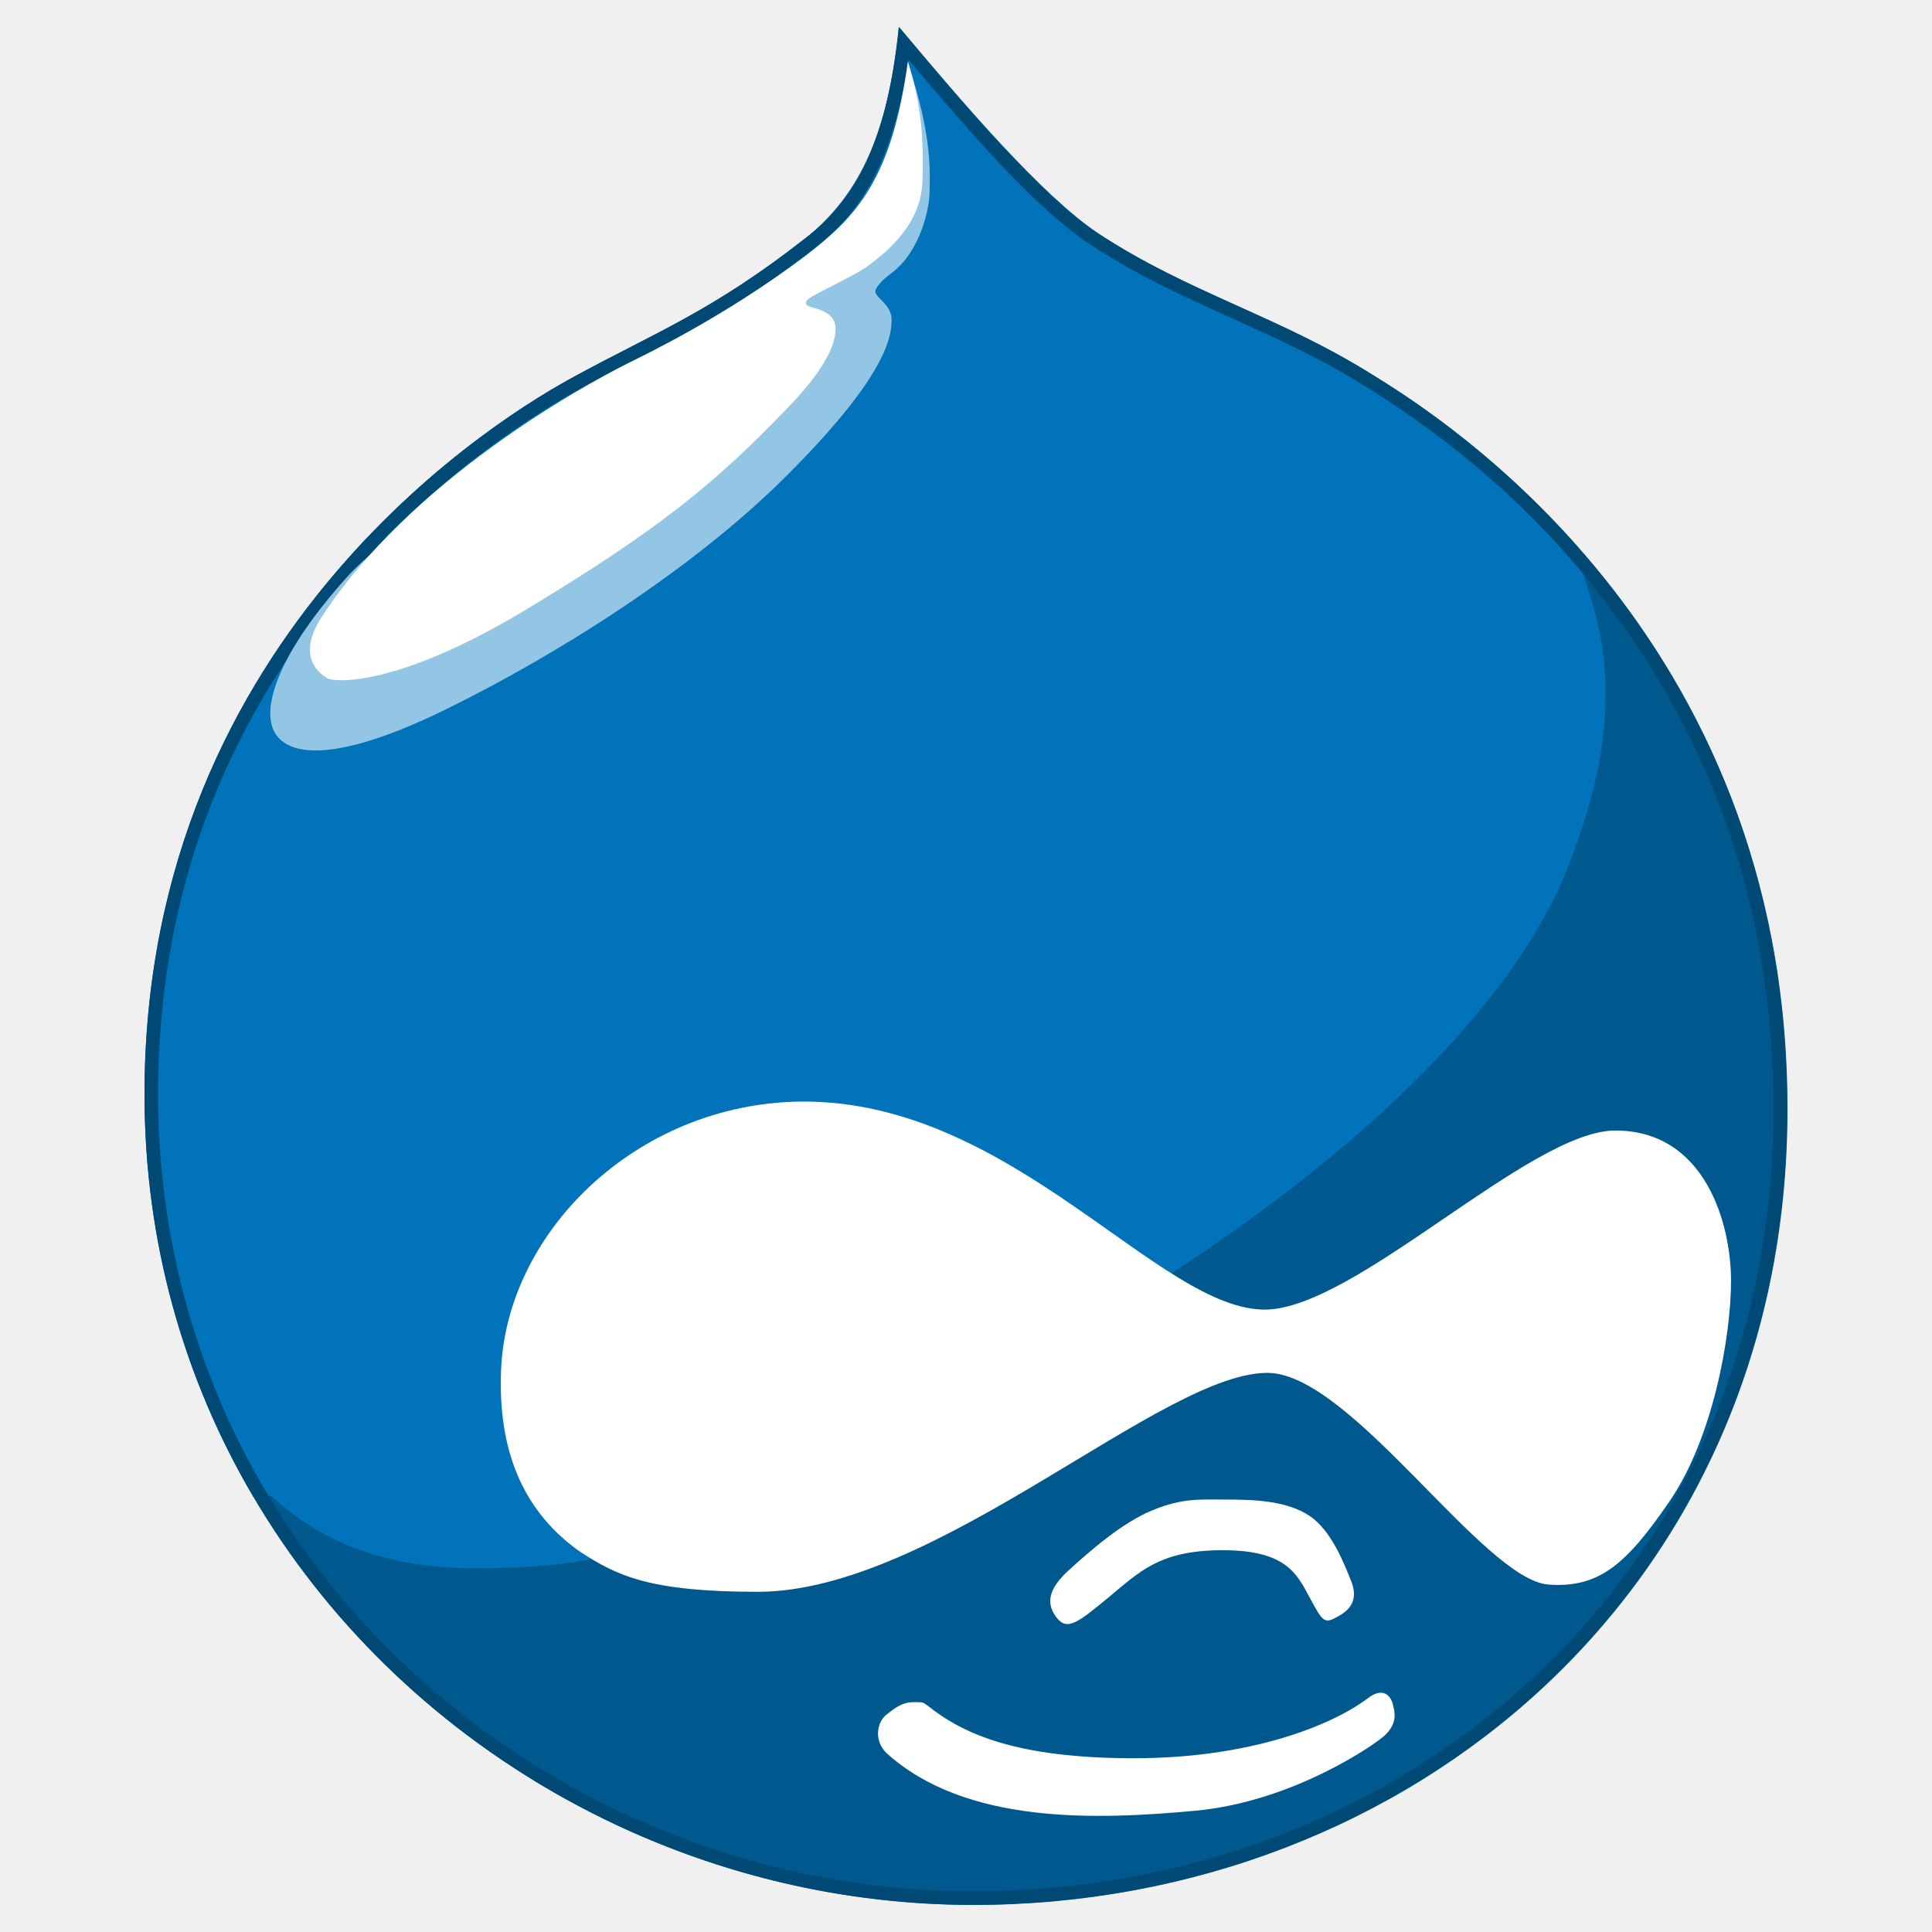
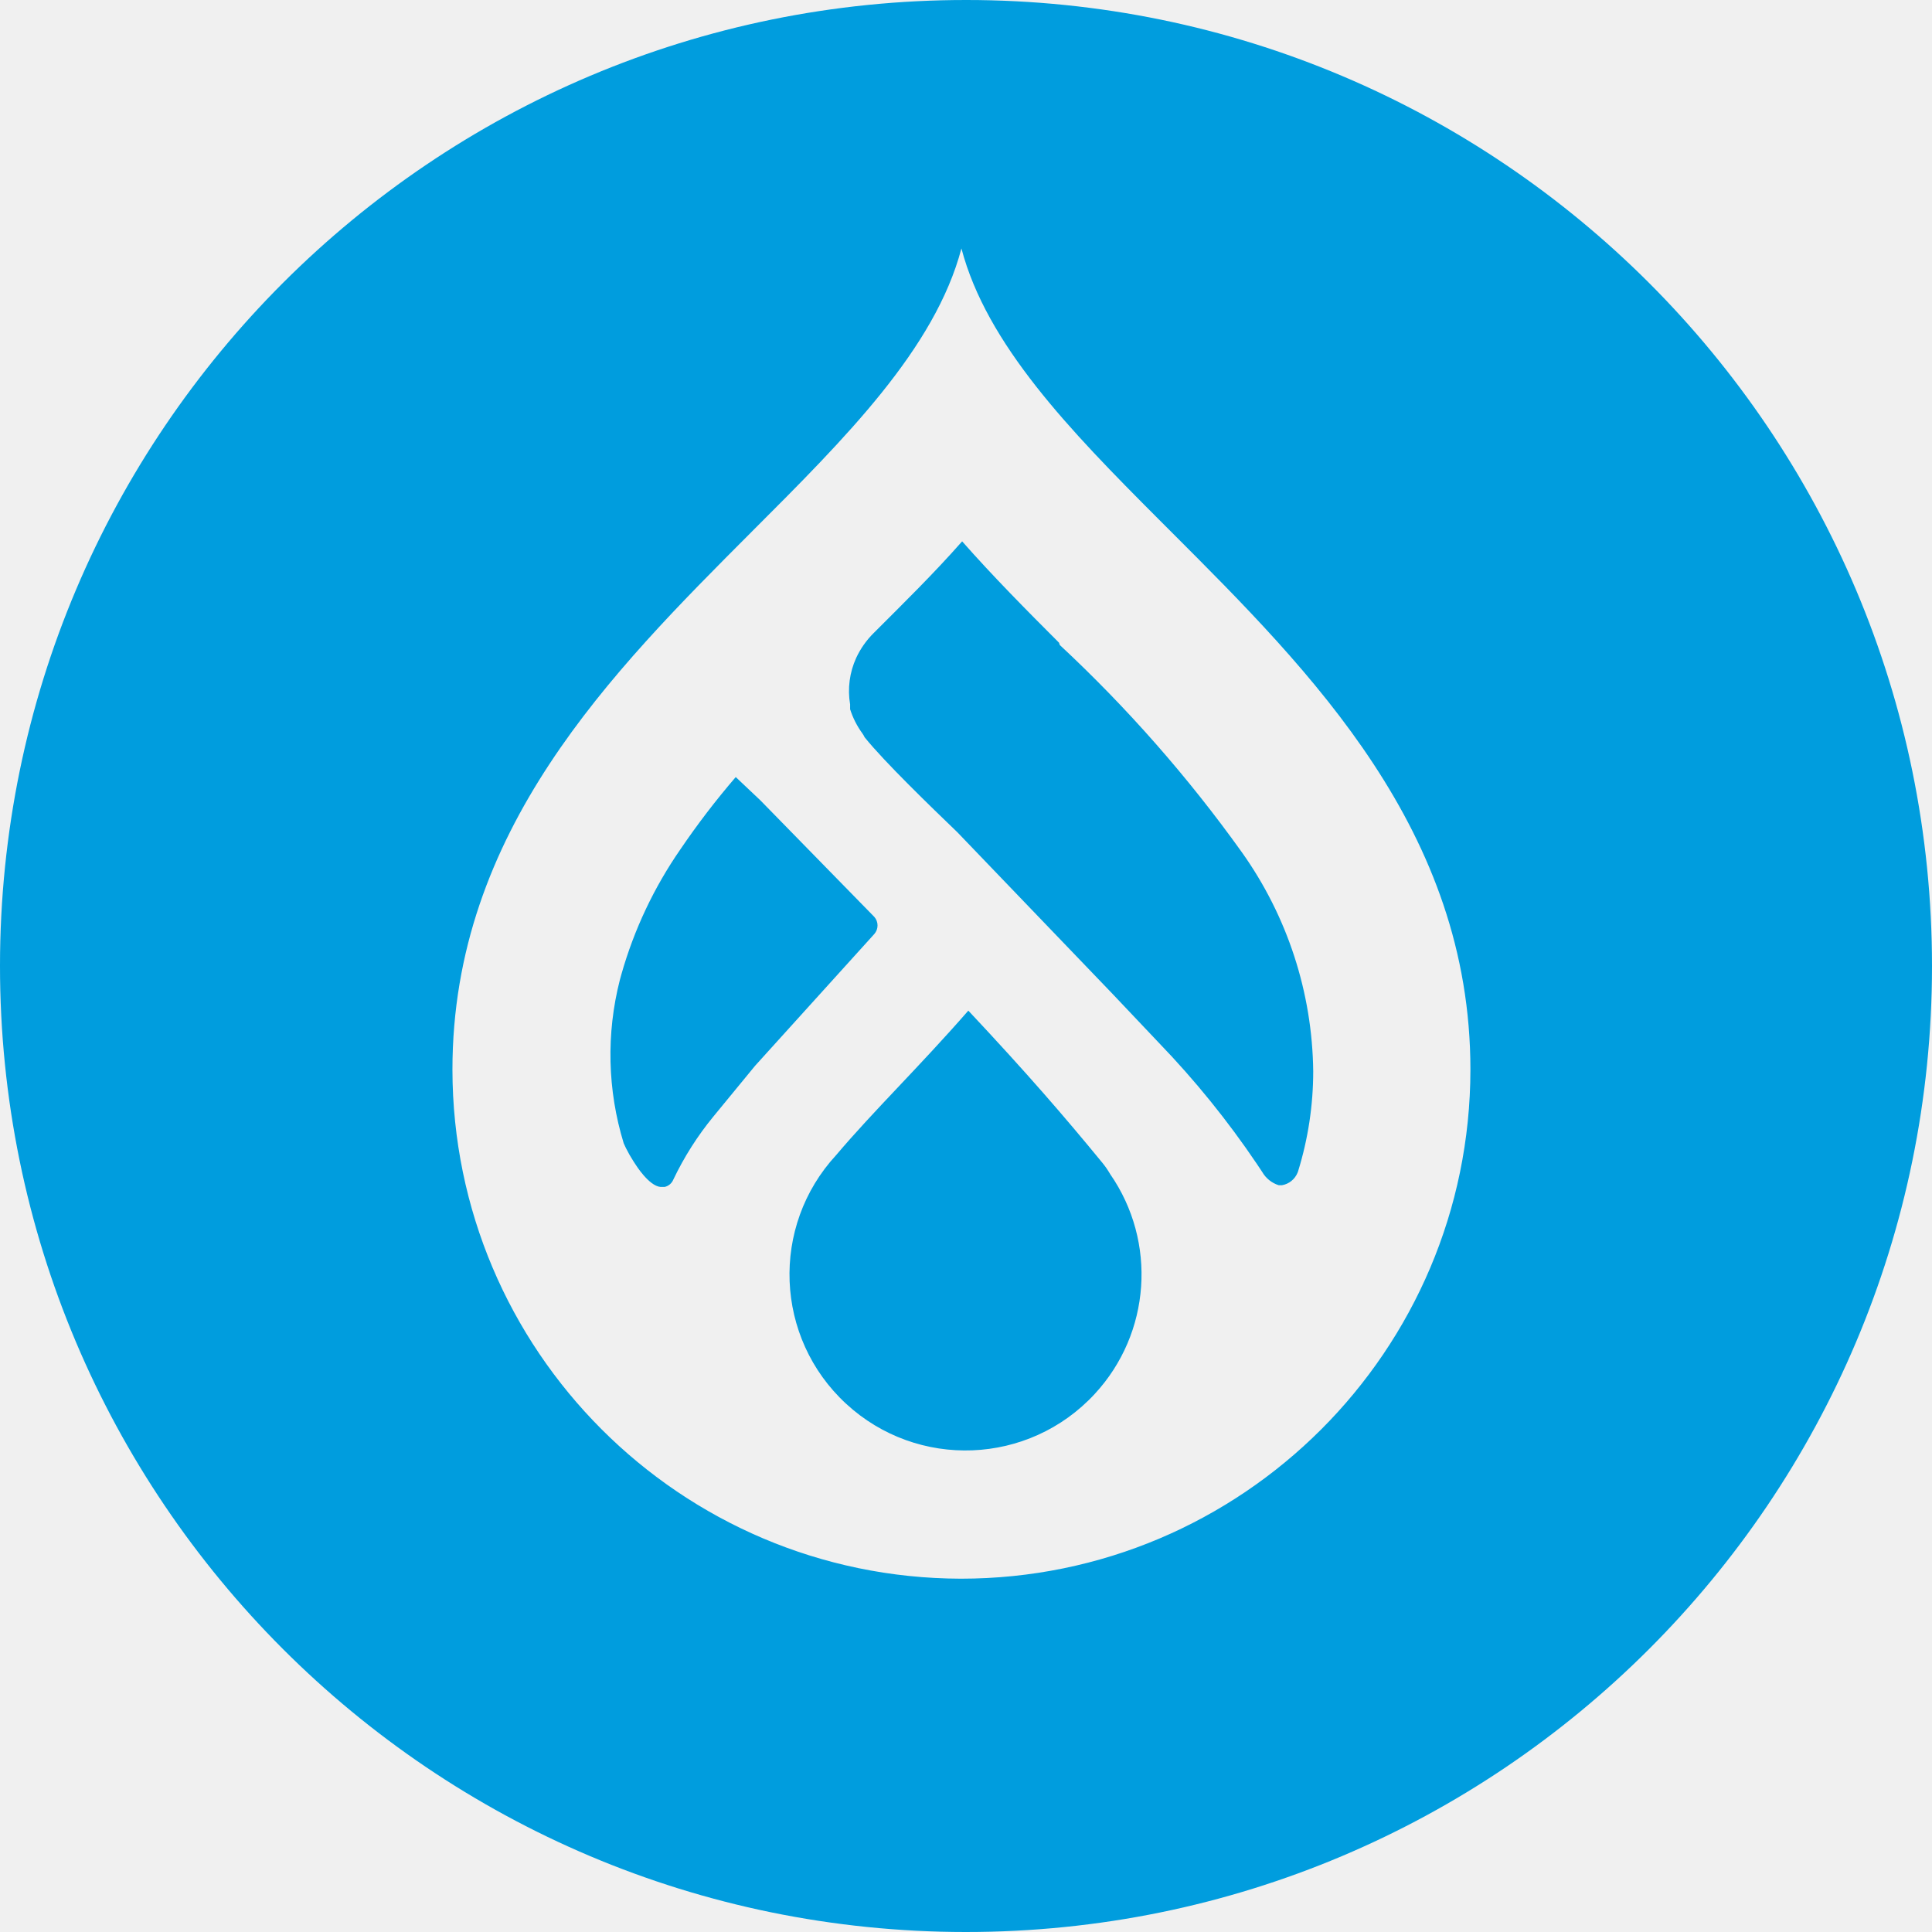
- <svg xmlns="http://www.w3.org/2000/svg" viewBox="0 0 128 128">
-   <path fill="#00598E" d="M91.1 24.935c-6.352-3.956-12.345-5.513-18.337-9.469-3.716-2.516-8.869-8.51-13.185-13.663-.838 8.27-3.355 11.625-6.231 14.022-6.112 4.795-9.948 6.232-15.222 9.109C33.69 27.212 9.601 41.595 9.601 72.516c0 30.923 26.008 53.694 54.892 53.694 28.886 0 53.934-20.974 53.934-52.734-.001-31.762-23.491-46.143-27.327-48.541z" />
-   <path fill="#fff" d="M81.365 99.35c1.917 0 3.955.119 5.394 1.079 1.438.958 2.277 3.116 2.756 4.314.479 1.199 0 1.917-.959 2.396-.838.48-.958.24-1.797-1.317-.839-1.558-1.559-3.117-5.753-3.117-4.195 0-5.514 1.439-7.551 3.117-2.038 1.678-2.757 2.277-3.476 1.317-.719-.958-.479-1.917.839-3.116s3.476-3.116 5.513-3.955c2.038-.838 3.117-.718 5.034-.718zM61.47 113.013c2.397 1.917 5.992 3.475 13.663 3.475s13.063-2.157 15.461-3.954c1.079-.84 1.558-.12 1.678.359.12.479.36 1.199-.479 2.037-.599.6-6.112 4.435-12.584 5.034-6.473.599-15.221.959-20.495-3.835-.839-.839-.599-2.037 0-2.516.6-.479 1.079-.84 1.798-.84s.598-.001.958.24z" />
-   <path fill="#0073BA" d="M32.106 103.903c9.108-.119 10.786-1.678 18.816-5.273 43.387-19.416 51.416-37.153 52.975-41.229 1.558-4.076 3.835-10.667 1.438-17.979a66.4 66.4 0 0 1-1.045-3.456c-5.765-6.447-11.489-9.965-13.218-11.045-6.232-3.955-12.345-5.513-18.338-9.468-3.715-2.397-8.868-8.51-13.183-13.663-.84 8.269-3.236 11.746-6.233 14.022-6.112 4.795-9.947 6.233-15.221 9.109-4.433 2.397-28.523 16.66-28.523 47.581 0 9.873 2.651 18.915 7.201 26.649l1.188-.042c2.517 2.278 6.473 4.914 14.143 4.794z" />
-   <path fill="#004975" d="M91.073 24.922c-6.232-3.955-12.345-5.513-18.338-9.468-3.715-2.397-8.868-8.51-13.183-13.663-.84 8.269-3.236 11.746-6.233 14.022-6.112 4.795-9.947 6.233-15.221 9.109-4.434 2.396-28.524 16.659-28.524 47.58 0 9.873 2.651 18.915 7.201 26.649 9.7 16.492 28.028 27.044 47.69 27.044 28.885 0 53.934-20.974 53.934-52.735 0-17.441-7.084-29.641-14.108-37.494-5.765-6.446-11.489-9.964-13.218-11.044zm14.569 14.03c7.868 9.838 11.859 21.448 11.859 34.509 0 7.58-1.444 14.739-4.291 21.281a48.926 48.926 0 0 1-11.559 16.34c-9.823 9.168-23.029 14.216-37.186 14.216-7.003 0-13.875-1.338-20.427-3.977a54.728 54.728 0 0 1-17.232-11.029c-10.533-9.955-16.334-23.375-16.334-37.789 0-12.837 4.167-24.244 12.386-33.905 6.278-7.379 13.049-11.469 15.668-12.885a152.775 152.775 0 0 1 3.618-1.898c3.616-1.856 7.032-3.609 11.73-7.295 2.505-1.903 5.174-4.919 6.31-12.576 3.96 4.708 8.554 10 12.064 12.264 3.116 2.058 6.312 3.499 9.403 4.892 2.923 1.319 5.947 2.682 8.938 4.581l.113.07c8.748 5.46 13.407 11.286 14.94 13.201z" />
-   <path fill="#93C5E4" d="M60.151 4.187c1.678 4.914 1.438 7.431 1.438 8.51s-.6 3.956-2.518 5.393c-.839.6-1.078 1.079-1.078 1.199 0 .479 1.078.839 1.078 1.917 0 1.319-.599 3.956-6.951 10.308-6.353 6.352-15.461 11.985-22.532 15.46-7.071 3.476-10.427 3.237-11.386 1.559-.959-1.678.359-5.393 4.794-10.307 4.435-4.915 18.457-11.986 18.457-11.986l17.499-12.224.958-4.675" />
-   <path fill="#fff" d="M60.151 4.067c-1.079 7.911-3.476 10.308-6.712 12.824-5.394 4.076-10.667 6.592-11.865 7.191-3.116 1.558-14.382 7.791-20.255 16.78-1.798 2.756 0 3.835.359 4.074.36.24 4.435.719 13.184-4.554 8.75-5.274 12.585-8.39 17.499-13.544 2.637-2.756 2.996-4.314 2.996-5.034 0-.838-.6-1.198-1.558-1.438-.48-.12-.6-.36 0-.719.599-.359 3.115-1.558 3.715-2.037.6-.479 3.476-2.396 3.596-5.513.119-3.116-.12-5.274-.959-8.03zM33.185 91.199c.12-9.349 8.869-18.098 19.896-18.218 14.022-.119 23.73 13.903 30.802 13.783 5.991-.118 17.497-11.864 23.131-11.864 5.992 0 7.671 6.232 7.671 9.948 0 3.715-1.199 10.427-4.076 14.621-2.876 4.196-4.674 5.753-8.029 5.513-4.314-.359-12.944-13.783-18.458-14.022-6.95-.24-22.053 14.501-33.918 14.501-7.19 0-9.348-1.078-11.745-2.637-3.597-2.515-5.394-6.351-5.274-11.625z" />
-   <path fill="none" d="M105.336 39.423c2.396 7.311.119 13.903-1.438 17.979-1.559 4.075-9.588 21.813-52.975 41.229-8.03 3.595-9.708 5.154-18.816 5.273-7.671.12-11.626-2.516-14.143-4.793l-1.188.042c9.7 16.492 28.028 27.044 47.69 27.044 28.885 0 53.934-20.974 53.934-52.735 0-17.441-7.084-29.641-14.108-37.494.243.91.581 2.044 1.044 3.455z" />
+ <svg xmlns="http://www.w3.org/2000/svg" xml:space="preserve" style="fill-rule:evenodd;clip-rule:evenodd;stroke-linejoin:round;stroke-miterlimit:2" viewBox="0 0 256 256">
+   <path d="M128.048 0C198.722.024 256 57.326 256 128v.048c-.024 70.686-57.349 127.976-128.047 127.952C57.266 255.976-.024 198.639 0 127.953.024 57.266 57.349-.024 128.048 0Zm-.654 32.92c-3.515 13.302-15.367 25.118-27.778 37.529-18.562 18.609-39.666 39.666-39.666 71.292.048 37.195 30.165 67.349 67.361 67.444 37.267 0 67.492-30.189 67.527-67.444 0-31.626-21.044-52.671-39.666-71.292l-1.663-1.664c-11.793-11.807-22.768-23.148-26.115-35.865Zm.915 100.994c7.743 8.254 12.66 13.943 17.754 20.154.381.463.725.962 1.034 1.496 6.235 8.99 5.391 21.104-2.031 29.132-8.741 9.465-23.491 10.047-32.956 1.307-9.465-8.741-10.047-23.491-1.307-32.956 4.965-5.867 10.962-11.639 17.506-19.133ZM97.49 102.965l3.254 3.076 15.107 15.451c.57.653.57 1.615 0 2.268l-15.795 17.458-5.523 6.722a40.886 40.886 0 0 0-5.308 8.349c-.202.499-.63.867-1.152.985h-.558c-1.532-.13-3.29-2.957-3.29-2.957l-.279-.423c-.365-.569-.7-1.154-1.004-1.762l-.297-.641a40.033 40.033 0 0 1-.51-21.65l.204-.741a55.81 55.81 0 0 1 7.836-16.586 105.873 105.873 0 0 1 7.315-9.549Zm29.999-31.234c4.026 4.573 8.563 9.157 12.838 13.432l.095.297a183.04 183.04 0 0 1 24.132 27.469 51.047 51.047 0 0 1 9.454 29.013c0 4.502-.677 8.967-2.007 13.266l-.066.177a2.732 2.732 0 0 1-2.072 1.664h-.427a3.872 3.872 0 0 1-2.186-1.758l-.716-1.075a118.742 118.742 0 0 0-12.977-16.038l-6.163-6.508-20.546-21.401c-3.468-3.337-9.667-9.323-12.28-12.577a3.132 3.132 0 0 0-.297-.51 11.202 11.202 0 0 1-1.627-3.207v-.641c-.356-2.09-.071-4.24.808-6.164a11.381 11.381 0 0 1 2.316-3.289c3.978-3.979 7.957-7.874 11.721-12.15Z" style="fill:#009dde;fill-rule:nonzero" />
</svg>
